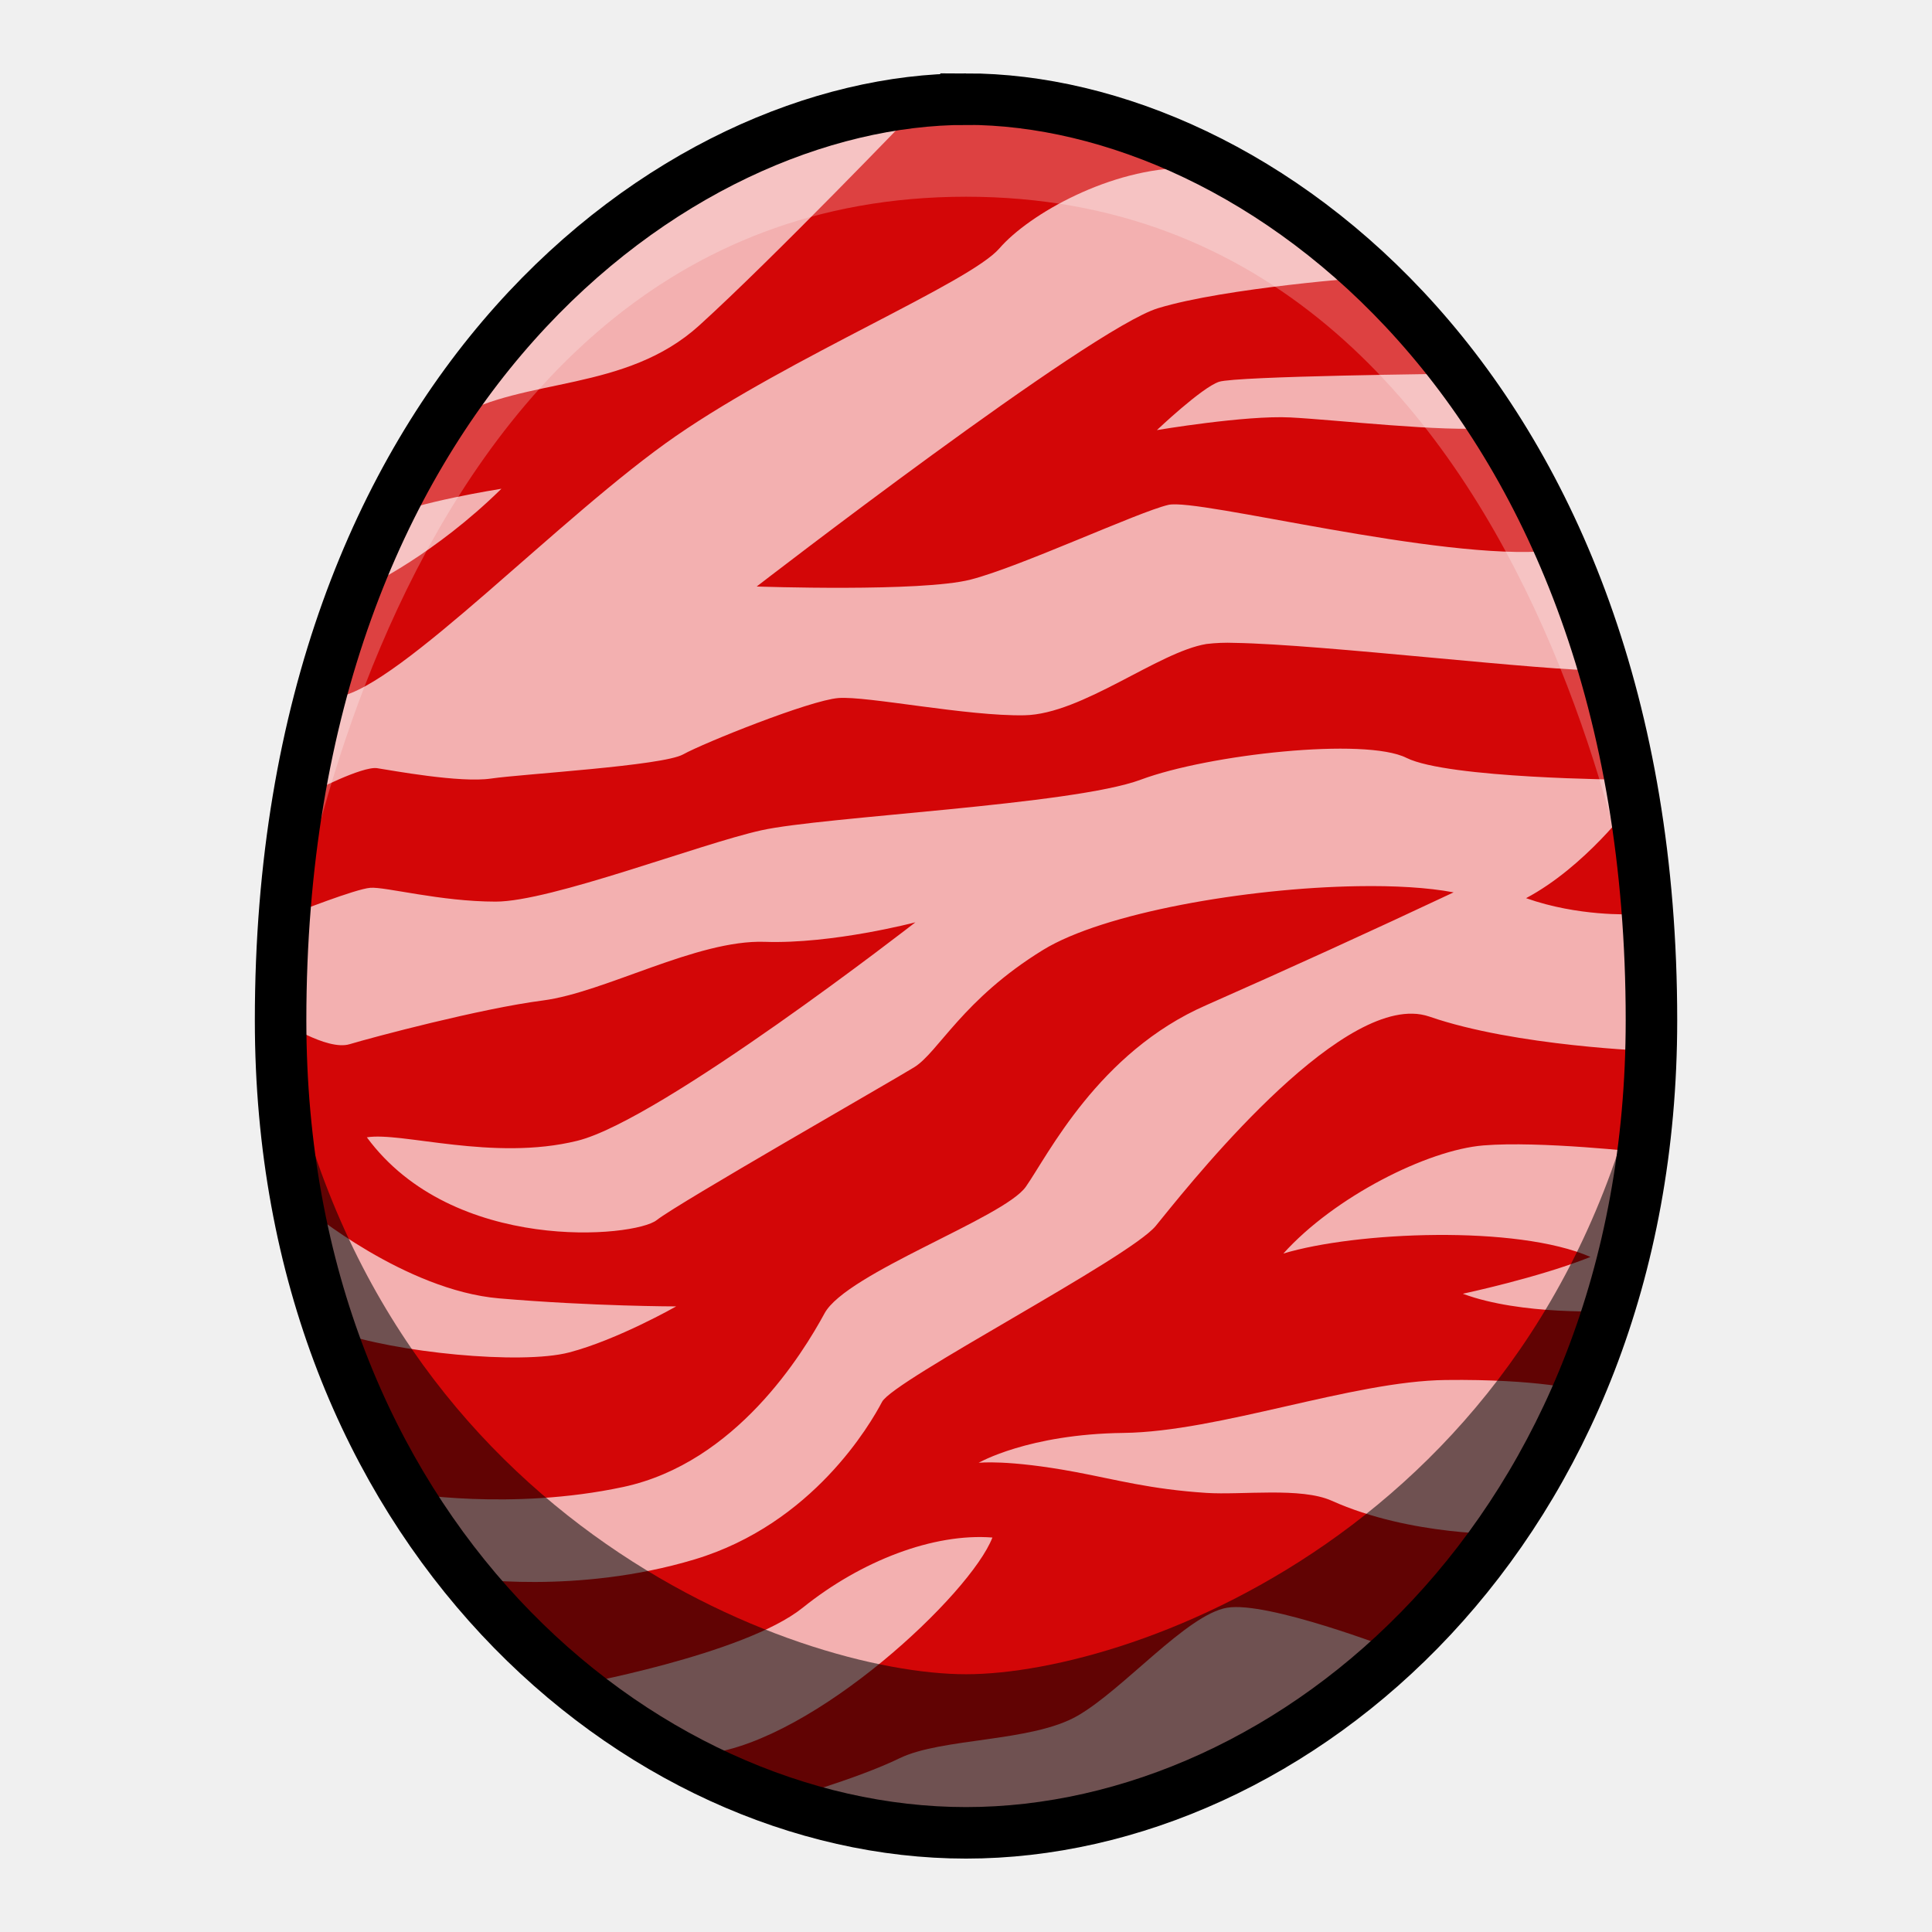
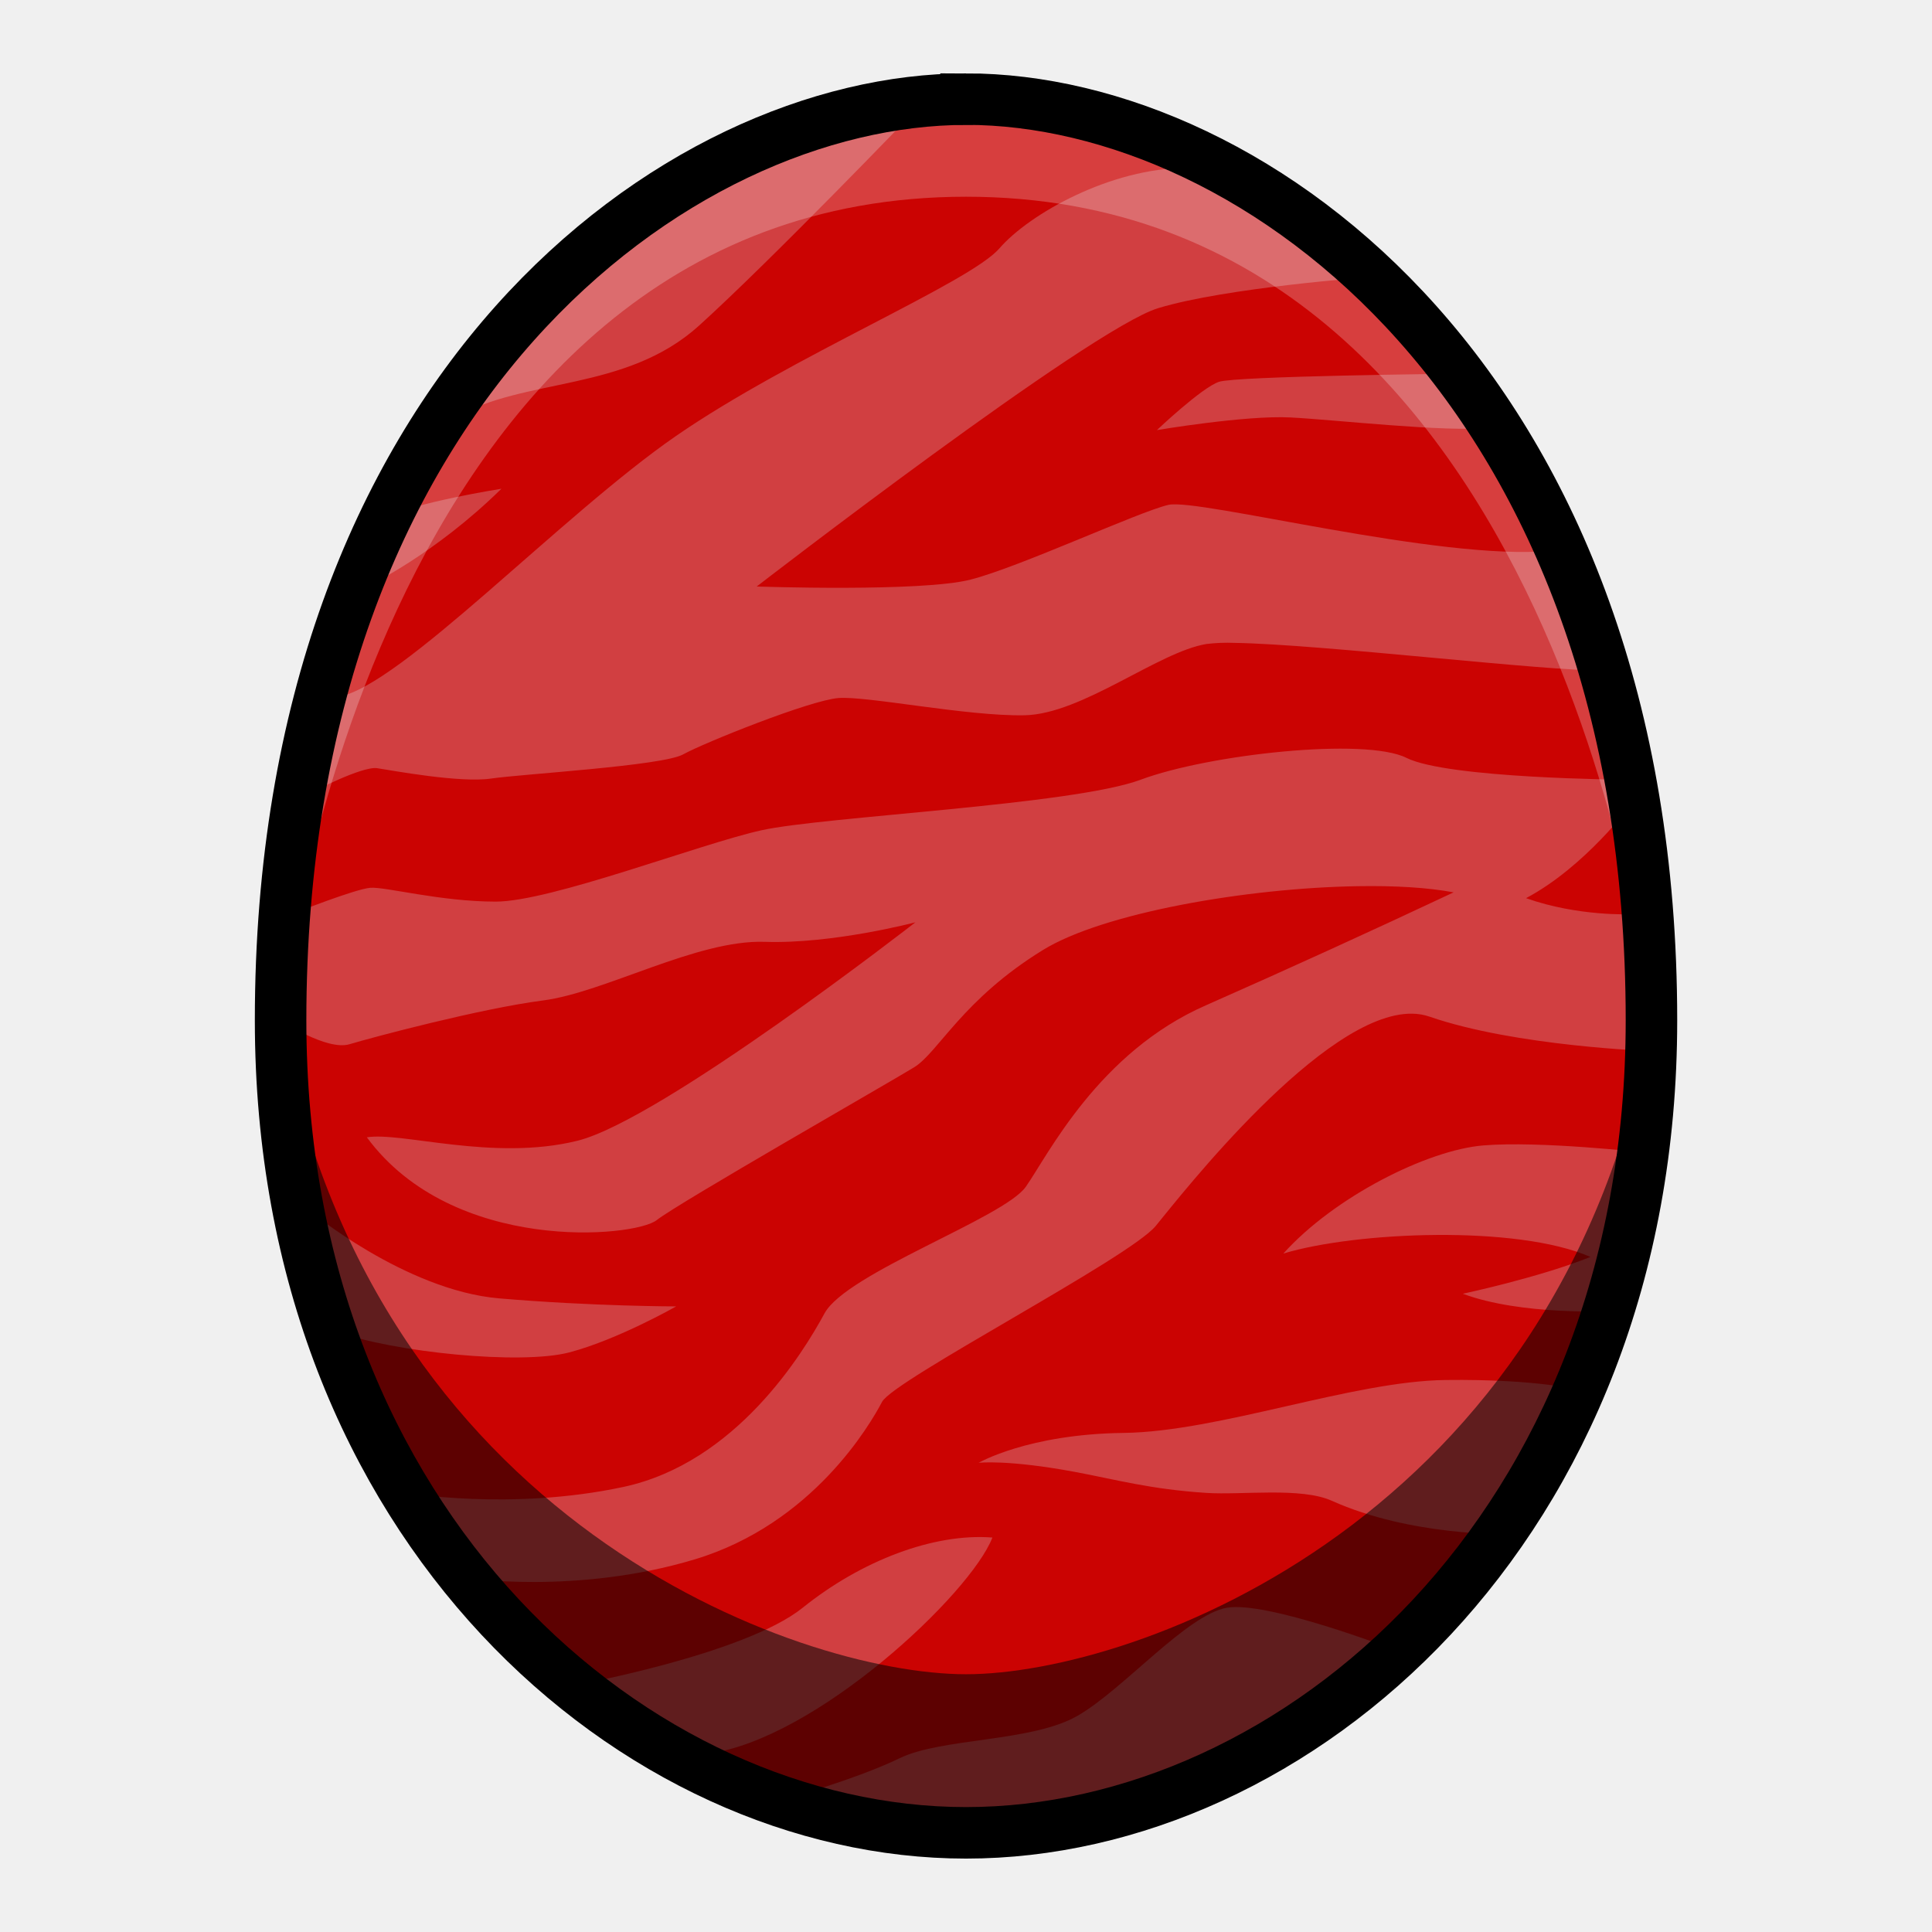
<svg xmlns="http://www.w3.org/2000/svg" viewBox="0 0 39.687 39.687">
-   <path d="M19.844 2.037c-5.953 0-14.08 5.976-14.08 18.922 0 10.441 7.34 16.691 14.08 16.691s14.08-6.25 14.08-16.691c0-12.946-8.127-18.923-14.08-18.923z" fill="#f3b0b0" />
-   <path d="M19.256 2.286c-.316.008-.5.03-.5.03s-2.881 3-4.393 4.37-3.59 1.062-5.008 1.889L7.937 10.63c.567-.307 2.363-.59 2.363-.59-1.37 1.347-2.717 1.985-2.717 1.985l-.638 2.29c1.276-.212 4.583-3.732 6.945-5.362 2.363-1.63 6.024-3.142 6.639-3.85.614-.71 2.291-1.654 3.85-1.654-2.02-1.099-4.172-1.187-5.123-1.163zm8.88 3.407s-2.954.213-4.348.638c-1.393.425-8.244 5.717-8.244 5.717s3.378.118 4.394-.142 3.449-1.393 4.063-1.535c.614-.142 5.575 1.157 7.843.944l-1.252-2.527c-.898.094-3.166-.166-4.087-.213-.921-.047-2.74.26-2.74.26s.921-.874 1.275-.992c.355-.118 4.796-.165 4.796-.165l-1.7-1.985zm-2.775 7.513a3.63 3.63 0 0 0-.58.023c-.993.165-2.552 1.44-3.733 1.464-1.181.024-3.236-.4-3.826-.354-.591.048-2.765.922-3.19 1.158-.425.236-3.307.402-3.945.496s-2.032-.166-2.339-.213c-.307-.047-1.346.496-1.346.496l-.354 2.48s1.251-.495 1.559-.519c.307-.024 1.44.284 2.575.284 1.134 0 4.181-1.181 5.457-1.465 1.275-.283 6.402-.52 7.795-1.04 1.394-.52 4.607-.873 5.457-.448.851.425 4.488.448 4.488.448l.119.52s-.94 1.272-2.15 1.914c1.07.38 2.15.33 2.15.33l.401-1.96-.968-3.048c-1.158.02-5.77-.537-7.57-.566zm2.526 4.998c-2.28.037-5.22.547-6.46 1.309-1.654 1.016-2.15 2.102-2.647 2.41-.496.306-4.842 2.787-5.291 3.141-.449.355-4.181.703-5.953-1.701.709-.118 2.598.497 4.323.071 1.725-.425 6.945-4.488 6.945-4.488s-1.701.449-3.095.401c-1.393-.047-3.283 1.04-4.559 1.205-1.276.165-3.496.756-3.969.898-.472.142-1.417-.49-1.417-.49l.567 3.891s1.984 1.654 3.921 1.82c1.937.165 3.638.165 3.638.165s-1.204.685-2.196.945c-.993.26-3.592 0-4.773-.425l1.394 3.307s2.174.378 4.489-.118 3.685-2.74 4.134-3.567c.449-.827 3.685-1.961 4.134-2.599.449-.638 1.488-2.764 3.709-3.732a235.68 235.68 0 0 0 5.079-2.316c-.526-.1-1.213-.14-1.973-.127zm1.127 2.619c-1.825-.037-4.763 3.739-5.273 4.36-.543.66-5.386 3.165-5.622 3.614-.236.449-1.418 2.504-3.85 3.236-2.434.733-4.725.378-4.725.378l2.197 2.22s3.544-.637 4.748-1.605c1.205-.969 2.693-1.536 3.897-1.442-.448 1.158-3.637 4.158-5.858 4.441l1.56.945s1.512-.425 2.386-.85c.874-.426 2.716-.33 3.66-.874.946-.543 2.245-2.079 3.072-2.22.827-.142 3.402.85 3.402.85l2.339-2.363s-1.961.047-3.591-.685c-.63-.283-1.848-.113-2.577-.161-1.157-.076-1.836-.27-2.691-.43-1.394-.26-1.985-.188-1.985-.188s1.016-.59 2.977-.614c1.96-.024 4.7-1.064 6.614-1.087 1.914-.024 2.788.213 2.788.213l.567-1.63s-1.795.094-3-.355c0 0 1.559-.33 2.622-.756-1.512-.661-4.82-.52-6.308-.07 1.04-1.158 2.953-2.127 4.11-2.221 1.158-.095 3.26.142 3.26.142l.19-2.08s-2.787-.094-4.56-.708a1.13 1.13 0 0 0-.349-.06z" fill="#d30607" />
+   <path d="M19.844 2.037c-5.953 0-14.08 5.976-14.08 18.922 0 10.441 7.34 16.691 14.08 16.691s14.08-6.25 14.08-16.691c0-12.946-8.127-18.923-14.08-18.923z" fill="#d13f41" />
+   <path d="M19.256 2.286c-.316.008-.5.03-.5.03s-2.881 3-4.393 4.37-3.59 1.062-5.008 1.889L7.937 10.63c.567-.307 2.363-.59 2.363-.59-1.37 1.347-2.717 1.985-2.717 1.985l-.638 2.29c1.276-.212 4.583-3.732 6.945-5.362 2.363-1.63 6.024-3.142 6.639-3.85.614-.71 2.291-1.654 3.85-1.654-2.02-1.099-4.172-1.187-5.123-1.163zm8.88 3.407s-2.954.213-4.348.638c-1.393.425-8.244 5.717-8.244 5.717s3.378.118 4.394-.142 3.449-1.393 4.063-1.535c.614-.142 5.575 1.157 7.843.944l-1.252-2.527c-.898.094-3.166-.166-4.087-.213-.921-.047-2.74.26-2.74.26s.921-.874 1.275-.992c.355-.118 4.796-.165 4.796-.165l-1.7-1.985zm-2.775 7.513a3.63 3.63 0 0 0-.58.023c-.993.165-2.552 1.44-3.733 1.464-1.181.024-3.236-.4-3.826-.354-.591.048-2.765.922-3.19 1.158-.425.236-3.307.402-3.945.496s-2.032-.166-2.339-.213c-.307-.047-1.346.496-1.346.496l-.354 2.48s1.251-.495 1.559-.519c.307-.024 1.44.284 2.575.284 1.134 0 4.181-1.181 5.457-1.465 1.275-.283 6.402-.52 7.795-1.04 1.394-.52 4.607-.873 5.457-.448.851.425 4.488.448 4.488.448l.119.52s-.94 1.272-2.15 1.914c1.07.38 2.15.33 2.15.33l.401-1.96-.968-3.048c-1.158.02-5.77-.537-7.57-.566zm2.526 4.998c-2.28.037-5.22.547-6.46 1.309-1.654 1.016-2.15 2.102-2.647 2.41-.496.306-4.842 2.787-5.291 3.141-.449.355-4.181.703-5.953-1.701.709-.118 2.598.497 4.323.071 1.725-.425 6.945-4.488 6.945-4.488s-1.701.449-3.095.401c-1.393-.047-3.283 1.04-4.559 1.205-1.276.165-3.496.756-3.969.898-.472.142-1.417-.49-1.417-.49l.567 3.891s1.984 1.654 3.921 1.82c1.937.165 3.638.165 3.638.165s-1.204.685-2.196.945c-.993.26-3.592 0-4.773-.425l1.394 3.307s2.174.378 4.489-.118 3.685-2.74 4.134-3.567c.449-.827 3.685-1.961 4.134-2.599.449-.638 1.488-2.764 3.709-3.732a235.68 235.68 0 0 0 5.079-2.316c-.526-.1-1.213-.14-1.973-.127zm1.127 2.619c-1.825-.037-4.763 3.739-5.273 4.36-.543.66-5.386 3.165-5.622 3.614-.236.449-1.418 2.504-3.85 3.236-2.434.733-4.725.378-4.725.378l2.197 2.22s3.544-.637 4.748-1.605c1.205-.969 2.693-1.536 3.897-1.442-.448 1.158-3.637 4.158-5.858 4.441l1.56.945s1.512-.425 2.386-.85c.874-.426 2.716-.33 3.66-.874.946-.543 2.245-2.079 3.072-2.22.827-.142 3.402.85 3.402.85l2.339-2.363s-1.961.047-3.591-.685c-.63-.283-1.848-.113-2.577-.161-1.157-.076-1.836-.27-2.691-.43-1.394-.26-1.985-.188-1.985-.188s1.016-.59 2.977-.614c1.96-.024 4.7-1.064 6.614-1.087 1.914-.024 2.788.213 2.788.213l.567-1.63s-1.795.094-3-.355c0 0 1.559-.33 2.622-.756-1.512-.661-4.82-.52-6.308-.07 1.04-1.158 2.953-2.127 4.11-2.221 1.158-.095 3.26.142 3.26.142l.19-2.08s-2.787-.094-4.56-.708a1.13 1.13 0 0 0-.349-.06z" fill="#cb0302" />
  <path d="M19.844 2.037c-8.886 0-14.08 9.48-14.08 18.922 0 0 1.718-16.918 14.08-16.918s14.08 16.918 14.08 16.918c0-9.442-5.195-18.923-14.08-18.923z" opacity=".238" fill="#fff" />
  <path d="M5.764 20.959c.25 12.682 10.938 16.691 14.08 16.691 3.141 0 13.83-4.009 14.08-16.691-1.822 10.27-10.607 13.433-14.08 13.433-3.474 0-12.258-3.164-14.08-13.433z" opacity=".541" />
  <path d="M19.844 2.037c-5.953 0-14.08 5.976-14.08 18.922 0 10.441 7.34 16.691 14.08 16.691s14.08-6.25 14.08-16.691c0-12.946-8.127-18.923-14.08-18.923z" fill="none" stroke="#000" stroke-width="1.058" />
</svg>
